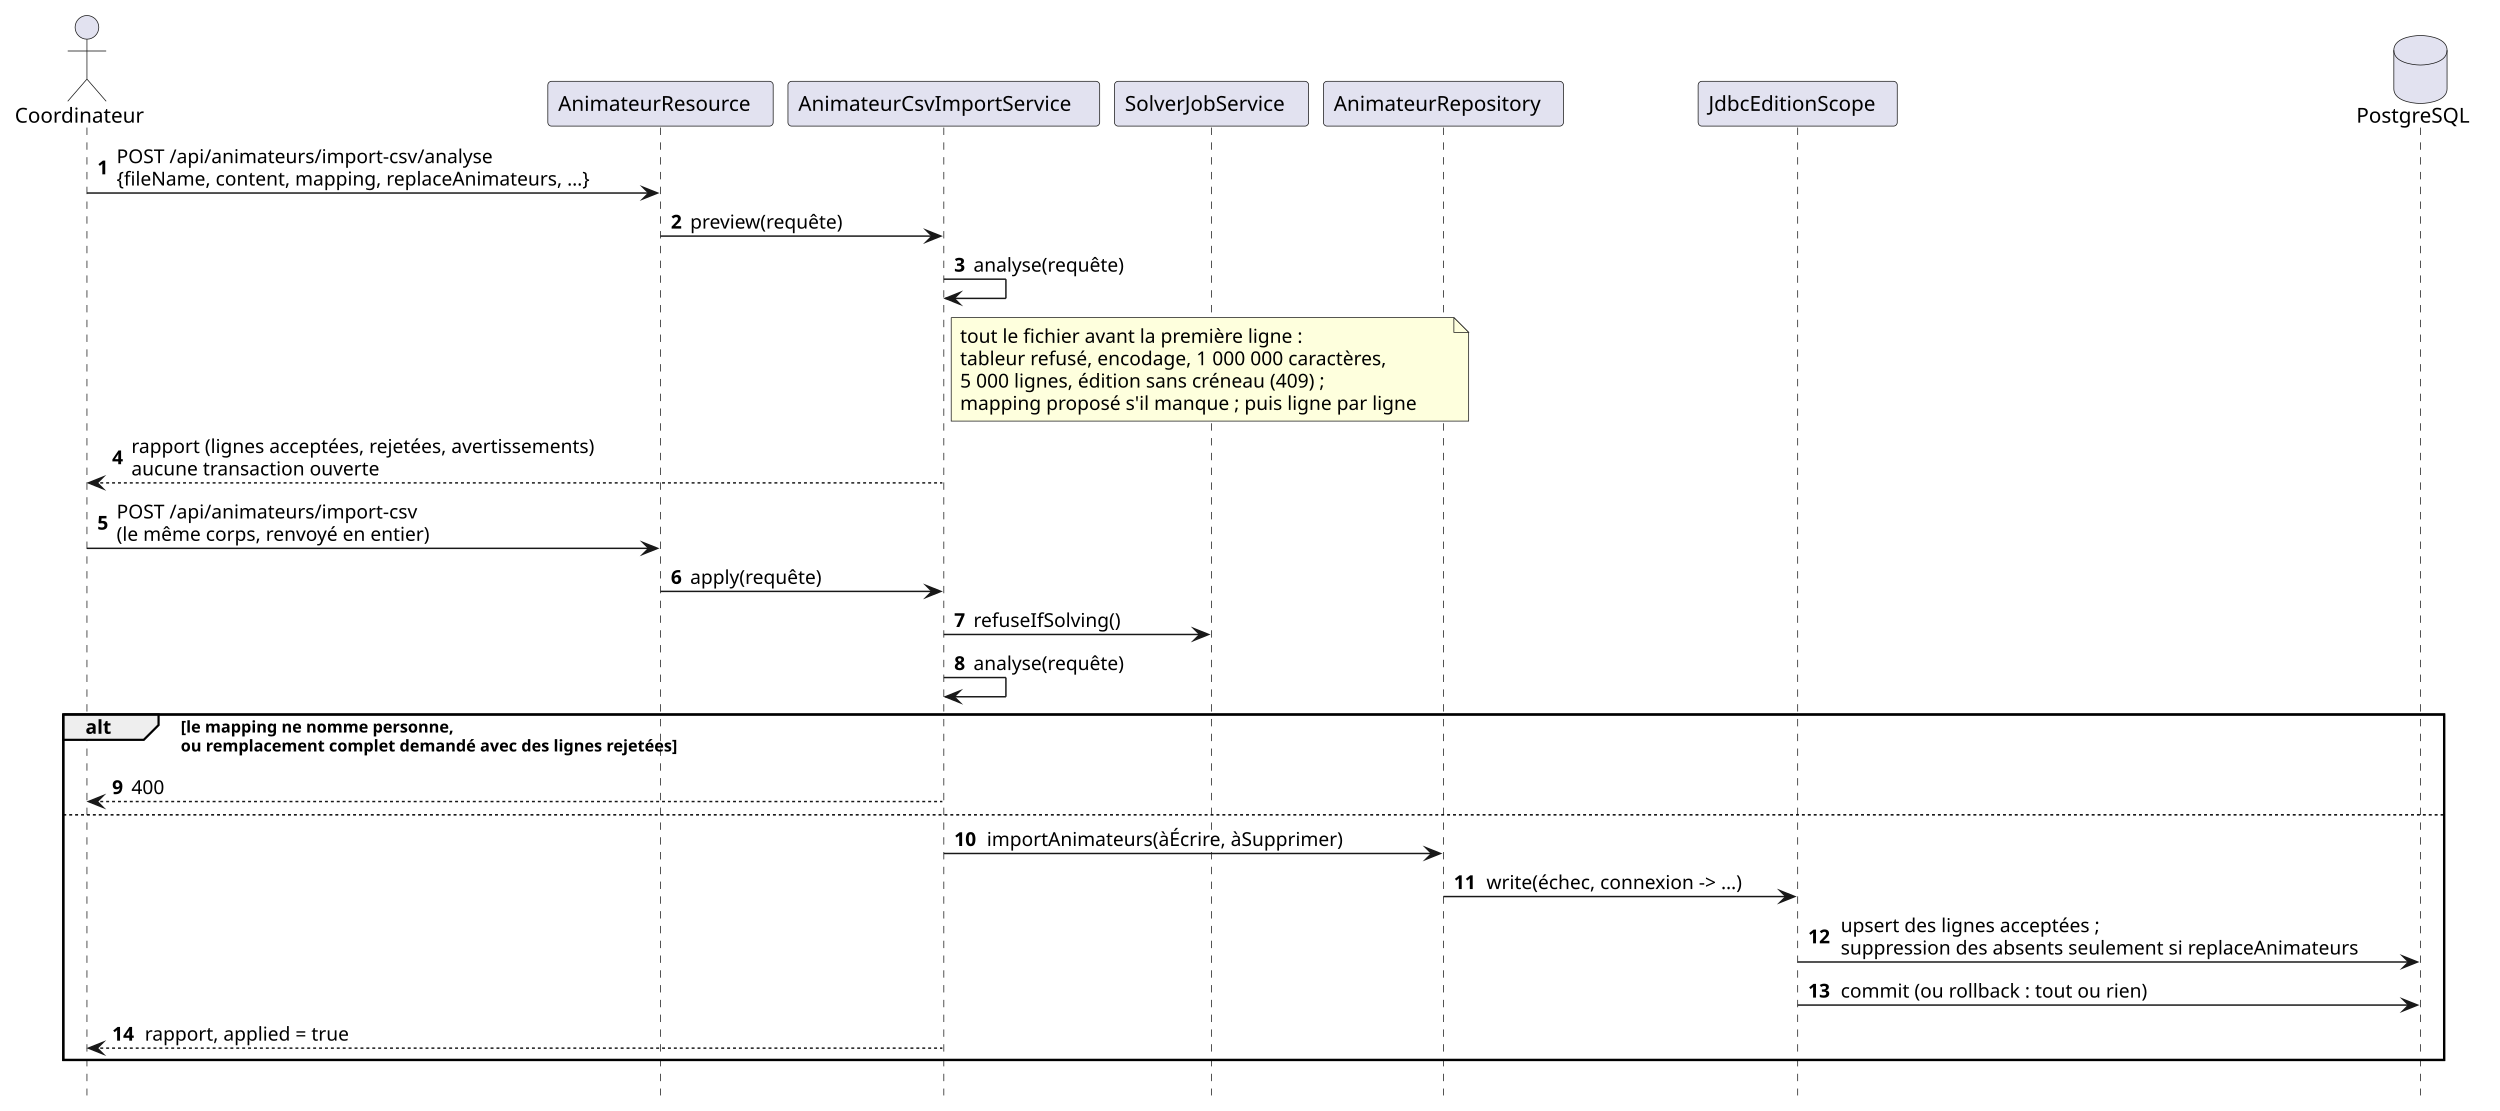
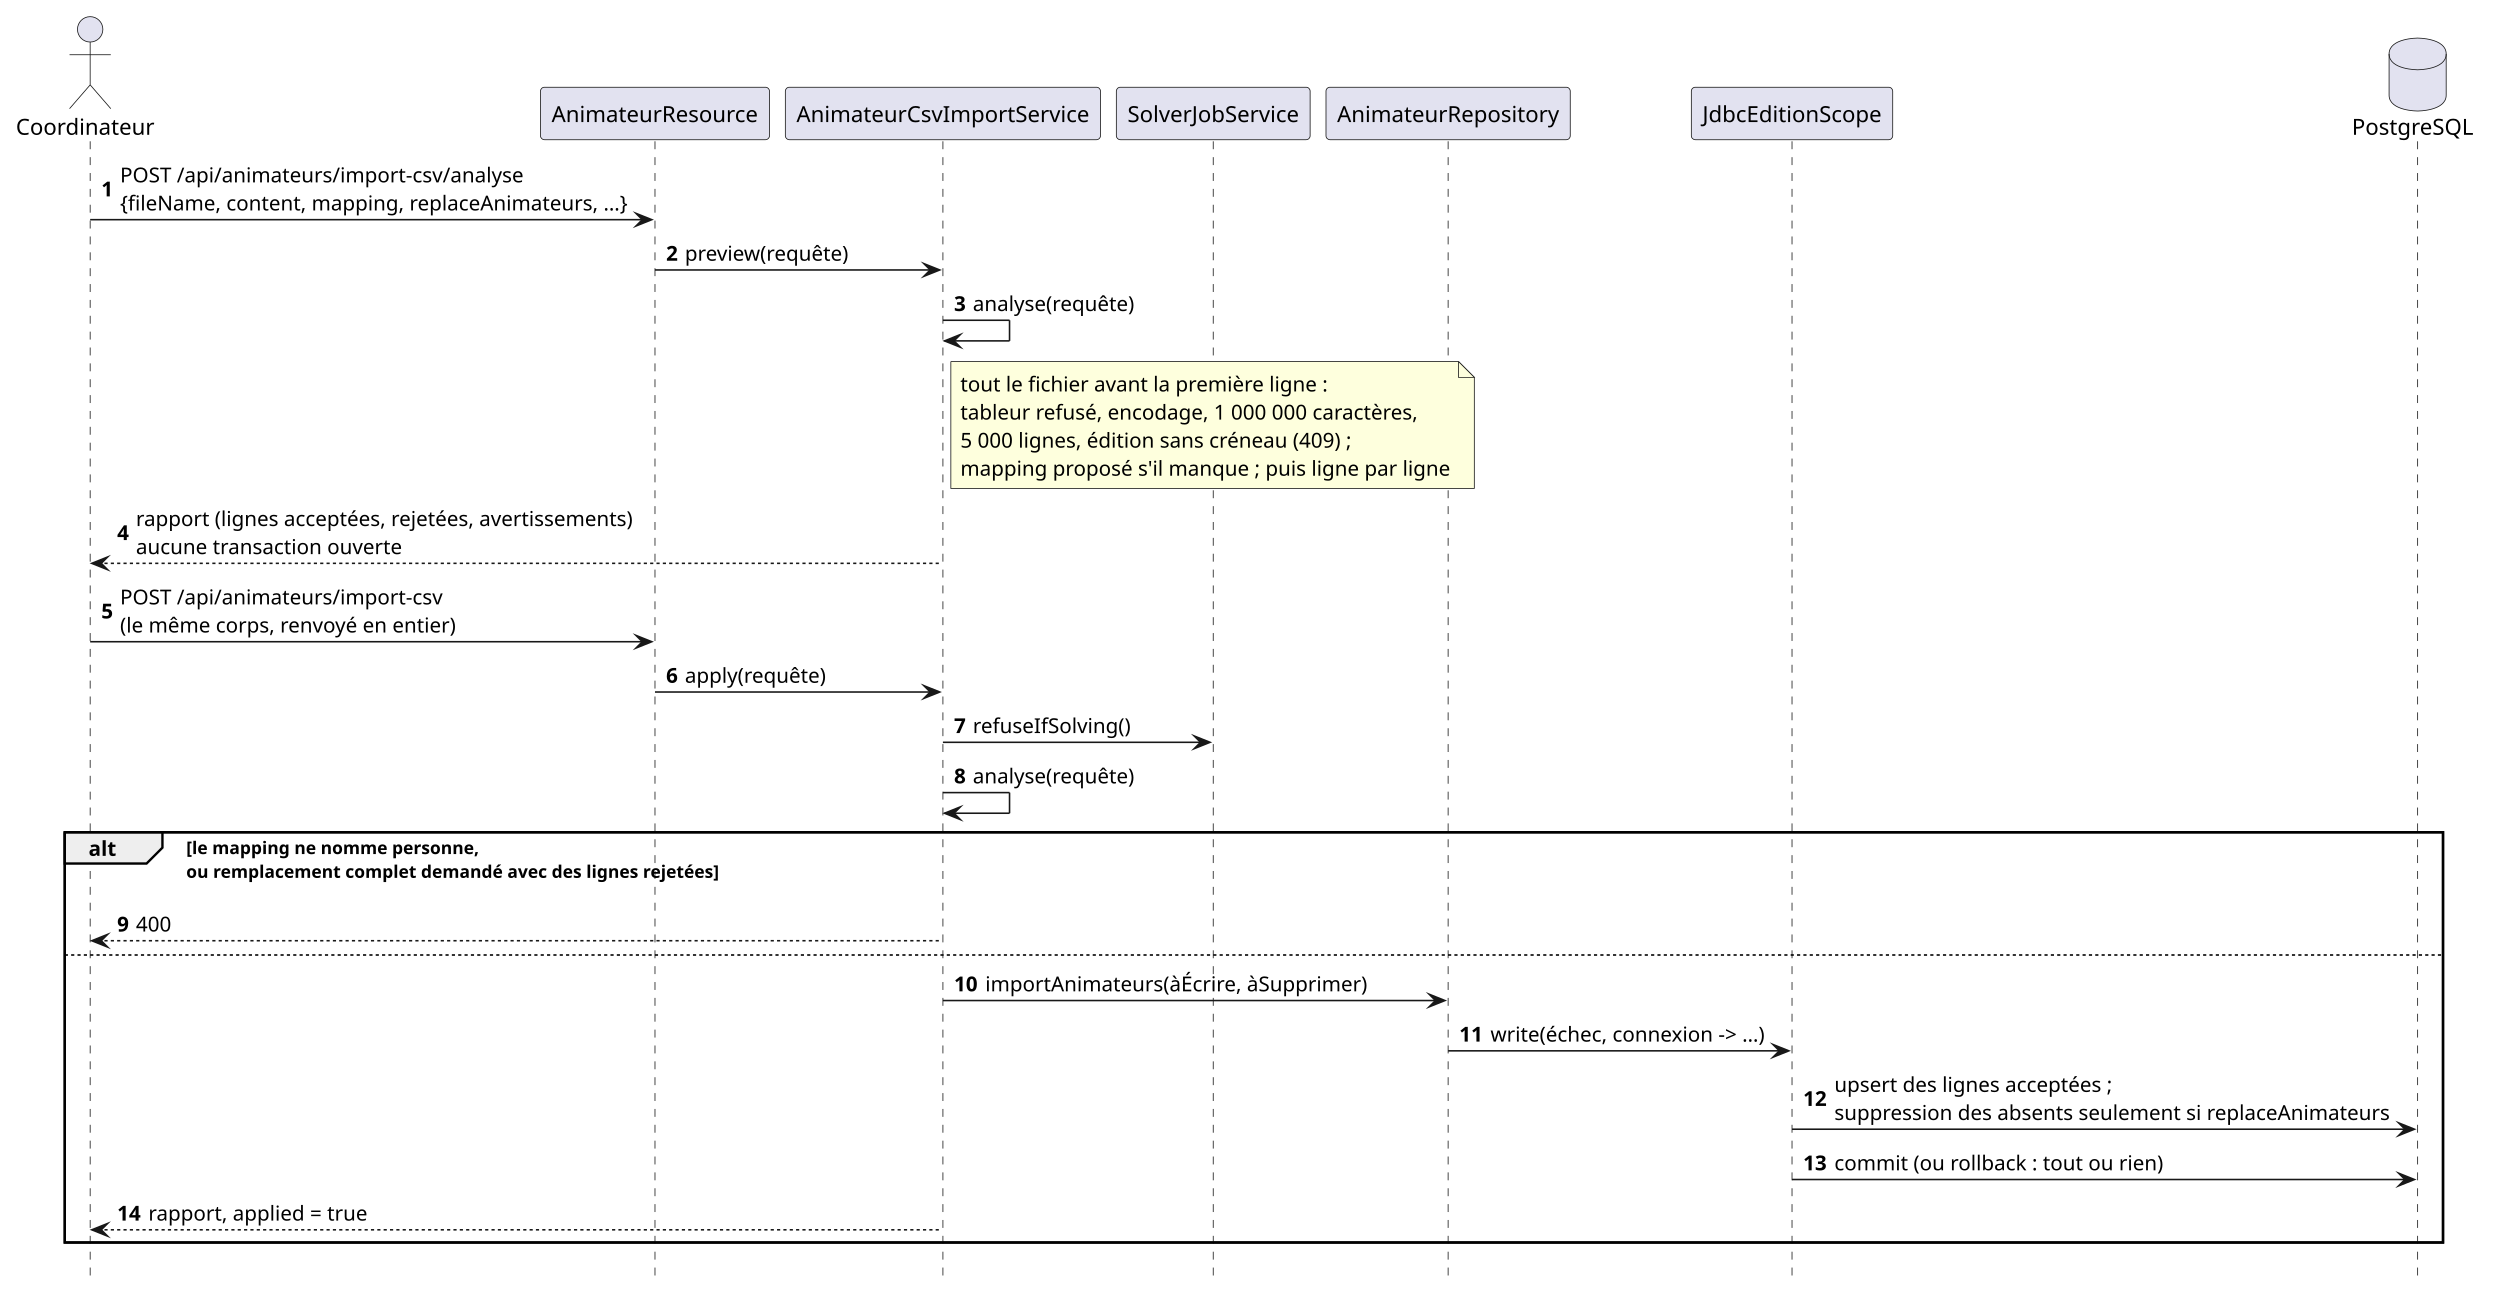
- <svg xmlns="http://www.w3.org/2000/svg" version="1.1" data-diagram-type="SEQUENCE" style="width:1691px;height:751px;background:#FFFFFF;" width="1691px" height="751px" viewBox="0 0 1691 751" zoomAndPan="magnify" preserveAspectRatio="none" contentStyleType="text/css">
+ <svg xmlns="http://www.w3.org/2000/svg" version="1.1" data-diagram-type="SEQUENCE" style="width:1576px;height:818px;background:#FFFFFF;" width="1576px" height="818px" viewBox="0 0 1576 818" zoomAndPan="magnify" preserveAspectRatio="none" contentStyleType="text/css">
  <defs />
  <g font-family="sans-serif" lengthAdjust="spacing">
-     <rect x="42.811" y="483.289" width="1610.378" height="233.672" fill="none" style="stroke:#000;stroke-width:1.5;" />
-     <g>
-       <rect x="55.311" y="86.297" width="8" height="654.664" fill="#000" fill-opacity="0" />
-       <line x1="58.811" y1="86.297" x2="58.811" y2="740.961" style="stroke:#181818;stroke-width:0.5;stroke-dasharray:5,5;" />
+     <rect x="40.841" y="524.658" width="1499.236" height="258.612" fill="none" style="stroke:#000;stroke-width:1.5;" />
+     <g class="participant-lifeline" data-qualified-name="admin" data-entity-uid="part1" id="part1-lifeline" data-source-line="10">
+       <g>
+         <rect x="53.341" y="89.068" width="8" height="718.202" fill="#000" fill-opacity="0" />
+         <line x1="56.841" y1="89.068" x2="56.841" y2="807.27" style="stroke:#181818;stroke-width:0.5;stroke-dasharray:5,5;" />
+       </g>
    </g>
-     <g>
-       <rect x="443.261" y="86.297" width="8" height="654.664" fill="#000" fill-opacity="0" />
-       <line x1="446.761" y1="86.297" x2="446.761" y2="740.961" style="stroke:#181818;stroke-width:0.5;stroke-dasharray:5,5;" />
+     <g class="participant-lifeline" data-qualified-name="resource" data-entity-uid="part2" id="part2-lifeline" data-source-line="11">
+       <g>
+         <rect x="409.399" y="89.068" width="8" height="718.202" fill="#000" fill-opacity="0" />
+         <line x1="412.899" y1="89.068" x2="412.899" y2="807.27" style="stroke:#181818;stroke-width:0.5;stroke-dasharray:5,5;" />
+       </g>
    </g>
-     <g>
-       <rect x="634.899" y="86.297" width="8" height="654.664" fill="#000" fill-opacity="0" />
-       <line x1="638.399" y1="86.297" x2="638.399" y2="740.961" style="stroke:#181818;stroke-width:0.5;stroke-dasharray:5,5;" />
+     <g class="participant-lifeline" data-qualified-name="import" data-entity-uid="part3" id="part3-lifeline" data-source-line="12">
+       <g>
+         <rect x="590.913" y="89.068" width="8" height="718.202" fill="#000" fill-opacity="0" />
+         <line x1="594.413" y1="89.068" x2="594.413" y2="807.27" style="stroke:#181818;stroke-width:0.5;stroke-dasharray:5,5;" />
+       </g>
    </g>
-     <g>
-       <rect x="815.982" y="86.297" width="8" height="654.664" fill="#000" fill-opacity="0" />
-       <line x1="819.482" y1="86.297" x2="819.482" y2="740.961" style="stroke:#181818;stroke-width:0.5;stroke-dasharray:5,5;" />
+     <g class="participant-lifeline" data-qualified-name="jobs" data-entity-uid="part4" id="part4-lifeline" data-source-line="13">
+       <g>
+         <rect x="761.324" y="89.068" width="8" height="718.202" fill="#000" fill-opacity="0" />
+         <line x1="764.824" y1="89.068" x2="764.824" y2="807.27" style="stroke:#181818;stroke-width:0.5;stroke-dasharray:5,5;" />
+       </g>
    </g>
-     <g>
-       <rect x="972.821" y="86.297" width="8" height="654.664" fill="#000" fill-opacity="0" />
-       <line x1="976.321" y1="86.297" x2="976.321" y2="740.961" style="stroke:#181818;stroke-width:0.5;stroke-dasharray:5,5;" />
+     <g class="participant-lifeline" data-qualified-name="depot" data-entity-uid="part5" id="part5-lifeline" data-source-line="14">
+       <g>
+         <rect x="909.399" y="89.068" width="8" height="718.202" fill="#000" fill-opacity="0" />
+         <line x1="912.899" y1="89.068" x2="912.899" y2="807.27" style="stroke:#181818;stroke-width:0.5;stroke-dasharray:5,5;" />
+       </g>
    </g>
-     <g>
-       <rect x="1212.458" y="86.297" width="8" height="654.664" fill="#000" fill-opacity="0" />
-       <line x1="1215.958" y1="86.297" x2="1215.958" y2="740.961" style="stroke:#181818;stroke-width:0.5;stroke-dasharray:5,5;" />
+     <g class="participant-lifeline" data-qualified-name="scope" data-entity-uid="part6" id="part6-lifeline" data-source-line="15">
+       <g>
+         <rect x="1126.191" y="89.068" width="8" height="718.202" fill="#000" fill-opacity="0" />
+         <line x1="1129.691" y1="89.068" x2="1129.691" y2="807.27" style="stroke:#181818;stroke-width:0.5;stroke-dasharray:5,5;" />
+       </g>
    </g>
-     <g>
-       <rect x="1633.689" y="86.297" width="8" height="654.664" fill="#000" fill-opacity="0" />
-       <line x1="1637.189" y1="86.297" x2="1637.189" y2="740.961" style="stroke:#181818;stroke-width:0.5;stroke-dasharray:5,5;" />
+     <g class="participant-lifeline" data-qualified-name="db" data-entity-uid="part7" id="part7-lifeline" data-source-line="16">
+       <g>
+         <rect x="1520.577" y="89.068" width="8" height="718.202" fill="#000" fill-opacity="0" />
+         <line x1="1524.077" y1="89.068" x2="1524.077" y2="807.27" style="stroke:#181818;stroke-width:0.5;stroke-dasharray:5,5;" />
+       </g>
    </g>
-     <text x="10" y="82.995" fill="#000" font-size="14" textLength="91.622">Coordinateur</text>
-     <ellipse cx="58.811" cy="18.5" rx="8" ry="8" fill="#E2E2F0" style="stroke:#181818;stroke-width:0.5;" />
-     <path d="M58.811,26.5 L58.811,53.5 M45.811,34.5 L71.811,34.5 M58.811,53.5 L45.811,68.5 M58.811,53.5 L71.811,68.5" style="stroke:#181818;stroke-width:0.5;" fill="none" />
-     <rect x="370.547" y="55" width="152.428" height="30.297" fill="#E2E2F0" style="stroke:#181818;stroke-width:0.5;" rx="2.5" ry="2.5" />
-     <text x="377.547" y="74.995" fill="#000" font-size="14" textLength="138.428">AnimateurResource</text>
-     <rect x="532.975" y="55" width="210.848" height="30.297" fill="#E2E2F0" style="stroke:#181818;stroke-width:0.5;" rx="2.5" ry="2.5" />
-     <text x="539.975" y="74.995" fill="#000" font-size="14" textLength="196.848">AnimateurCsvImportService</text>
-     <rect x="753.823" y="55" width="131.318" height="30.297" fill="#E2E2F0" style="stroke:#181818;stroke-width:0.5;" rx="2.5" ry="2.5" />
-     <text x="760.823" y="74.995" fill="#000" font-size="14" textLength="117.318">SolverJobService</text>
-     <rect x="895.141" y="55" width="162.36" height="30.297" fill="#E2E2F0" style="stroke:#181818;stroke-width:0.5;" rx="2.5" ry="2.5" />
-     <text x="902.141" y="74.995" fill="#000" font-size="14" textLength="148.36">AnimateurRepository</text>
-     <rect x="1148.614" y="55" width="134.688" height="30.297" fill="#E2E2F0" style="stroke:#181818;stroke-width:0.5;" rx="2.5" ry="2.5" />
-     <text x="1155.614" y="74.995" fill="#000" font-size="14" textLength="120.688">JdbcEditionScope</text>
-     <text x="1593.813" y="82.995" fill="#000" font-size="14" textLength="80.753">PostgreSQL</text>
-     <path d="M1619.189,34 C1619.189,24 1637.189,24 1637.189,24 C1637.189,24 1655.189,24 1655.189,34 L1655.189,60 C1655.189,70 1637.189,70 1637.189,70 C1637.189,70 1619.189,70 1619.189,60 L1619.189,34" style="stroke:#181818;stroke-width:0.5;" fill="#E2E2F0" />
-     <path d="M1619.189,34 C1619.189,44 1637.189,44 1637.189,44 C1637.189,44 1655.189,44 1655.189,34" style="stroke:#181818;stroke-width:0.5;" fill="none" />
-     <polygon points="434.761,126.563,444.761,130.563,434.761,134.563,438.761,130.563" fill="#181818" style="stroke:#181818;stroke-width:1;stroke-linejoin:miter;stroke-miterlimit:10;" />
-     <line x1="58.811" y1="130.563" x2="440.761" y2="130.563" style="stroke:#181818;stroke-width:1;" />
-     <text x="65.811" y="117.93" fill="#000" font-size="13" font-weight="700">1</text>
-     <text x="78.856" y="110.364" fill="#000" font-size="13" textLength="269.122">POST /api/animateurs/import-csv/analyse</text>
-     <text x="78.856" y="125.497" fill="#000" font-size="13" textLength="350.905">{fileName, content, mapping, replaceAnimateurs, …}</text>
-     <polygon points="626.399,155.695,636.399,159.695,626.399,163.695,630.399,159.695" fill="#181818" style="stroke:#181818;stroke-width:1;stroke-linejoin:miter;stroke-miterlimit:10;" />
-     <line x1="446.761" y1="159.695" x2="632.399" y2="159.695" style="stroke:#181818;stroke-width:1;" />
-     <text x="453.761" y="154.629" fill="#000" font-size="13" font-weight="700">2</text>
-     <text x="466.807" y="154.629" fill="#000" font-size="13" textLength="112.601">preview(requête)</text>
-     <line x1="638.399" y1="188.828" x2="680.399" y2="188.828" style="stroke:#181818;stroke-width:1;" />
-     <line x1="680.399" y1="188.828" x2="680.399" y2="201.828" style="stroke:#181818;stroke-width:1;" />
-     <line x1="639.399" y1="201.828" x2="680.399" y2="201.828" style="stroke:#181818;stroke-width:1;" />
-     <polygon points="649.399,197.828,639.399,201.828,649.399,205.828,645.399,201.828" fill="#181818" style="stroke:#181818;stroke-width:1;stroke-linejoin:miter;stroke-miterlimit:10;" />
-     <text x="645.399" y="183.762" fill="#000" font-size="13" font-weight="700">3</text>
-     <text x="658.444" y="183.762" fill="#000" font-size="13" textLength="111.319">analyse(requête)</text>
-     <path d="M643.399,214.828 L643.399,284.828 L993.399,284.828 L993.399,224.828 L983.399,214.828 L643.399,214.828" style="stroke:#181818;stroke-width:0.5;" fill="#FEFFDD" />
-     <path d="M983.399,214.828 L983.399,224.828 L993.399,224.828 L983.399,214.828" style="stroke:#181818;stroke-width:0.5;" fill="#FEFFDD" />
-     <text x="649.399" y="231.895" fill="#000" font-size="13" textLength="251.297">tout le fichier avant la première ligne :</text>
-     <text x="649.399" y="247.028" fill="#000" font-size="13" textLength="315.117">tableur refusé, encodage, 1 000 000 caractères,</text>
-     <text x="649.399" y="262.161" fill="#000" font-size="13" textLength="271.413">5 000 lignes, édition sans créneau (409) ;</text>
-     <text x="649.399" y="277.293" fill="#000" font-size="13" textLength="329.996">mapping proposé s'il manque ; puis ligne par ligne</text>
-     <polygon points="69.811,322.625,59.811,326.625,69.811,330.625,65.811,326.625" fill="#181818" style="stroke:#181818;stroke-width:1;stroke-linejoin:miter;stroke-miterlimit:10;" />
-     <line x1="63.811" y1="326.625" x2="637.399" y2="326.625" style="stroke:#181818;stroke-width:1;stroke-dasharray:2,2;" />
-     <text x="75.811" y="313.993" fill="#000" font-size="13" font-weight="700">4</text>
-     <text x="88.856" y="306.426" fill="#000" font-size="13" textLength="340.856">rapport (lignes acceptées, rejetées, avertissements)</text>
-     <text x="88.856" y="321.559" fill="#000" font-size="13" textLength="179.854">aucune transaction ouverte</text>
-     <polygon points="434.761,366.891,444.761,370.891,434.761,374.891,438.761,370.891" fill="#181818" style="stroke:#181818;stroke-width:1;stroke-linejoin:miter;stroke-miterlimit:10;" />
-     <line x1="58.811" y1="370.891" x2="440.761" y2="370.891" style="stroke:#181818;stroke-width:1;" />
-     <text x="65.811" y="358.258" fill="#000" font-size="13" font-weight="700">5</text>
-     <text x="78.856" y="350.692" fill="#000" font-size="13" textLength="214.494">POST /api/animateurs/import-csv</text>
-     <text x="78.856" y="365.825" fill="#000" font-size="13" textLength="230.788">(le même corps, renvoyé en entier)</text>
-     <polygon points="626.399,396.023,636.399,400.023,626.399,404.023,630.399,400.023" fill="#181818" style="stroke:#181818;stroke-width:1;stroke-linejoin:miter;stroke-miterlimit:10;" />
-     <line x1="446.761" y1="400.023" x2="632.399" y2="400.023" style="stroke:#181818;stroke-width:1;" />
-     <text x="453.761" y="394.958" fill="#000" font-size="13" font-weight="700">6</text>
-     <text x="466.807" y="394.958" fill="#000" font-size="13" textLength="96.846">apply(requête)</text>
-     <polygon points="807.482,425.156,817.482,429.156,807.482,433.156,811.482,429.156" fill="#181818" style="stroke:#181818;stroke-width:1;stroke-linejoin:miter;stroke-miterlimit:10;" />
-     <line x1="638.399" y1="429.156" x2="813.482" y2="429.156" style="stroke:#181818;stroke-width:1;" />
-     <text x="645.399" y="424.09" fill="#000" font-size="13" font-weight="700">7</text>
-     <text x="658.444" y="424.09" fill="#000" font-size="13" textLength="107.098">refuseIfSolving()</text>
-     <line x1="638.399" y1="458.289" x2="680.399" y2="458.289" style="stroke:#181818;stroke-width:1;" />
-     <line x1="680.399" y1="458.289" x2="680.399" y2="471.289" style="stroke:#181818;stroke-width:1;" />
-     <line x1="639.399" y1="471.289" x2="680.399" y2="471.289" style="stroke:#181818;stroke-width:1;" />
-     <polygon points="649.399,467.289,639.399,471.289,649.399,475.289,645.399,471.289" fill="#181818" style="stroke:#181818;stroke-width:1;stroke-linejoin:miter;stroke-miterlimit:10;" />
-     <text x="645.399" y="453.223" fill="#000" font-size="13" font-weight="700">8</text>
-     <text x="658.444" y="453.223" fill="#000" font-size="13" textLength="111.319">analyse(requête)</text>
-     <path d="M42.811,483.289 L107.254,483.289 L107.254,490.422 L97.254,500.422 L42.811,500.422 L42.811,483.289" style="stroke:#000;stroke-width:1.5;" fill="#EEE" />
-     <rect x="42.811" y="483.289" width="1610.378" height="233.672" fill="none" style="stroke:#000;stroke-width:1.5;" />
-     <text x="57.811" y="496.356" fill="#000" font-size="13" textLength="19.443" font-weight="700">alt</text>
-     <text x="122.254" y="495.5" fill="#000" font-size="11" textLength="208.914" font-weight="700">[le mapping ne nomme personne,</text>
-     <text x="122.254" y="508.304" fill="#000" font-size="11" textLength="382.47" font-weight="700">ou remplacement complet demandé avec des lignes rejetées]</text>
-     <polygon points="69.811,538.164,59.811,542.164,69.811,546.164,65.811,542.164" fill="#181818" style="stroke:#181818;stroke-width:1;stroke-linejoin:miter;stroke-miterlimit:10;" />
-     <line x1="63.811" y1="542.164" x2="637.399" y2="542.164" style="stroke:#181818;stroke-width:1;stroke-dasharray:2,2;" />
-     <text x="75.811" y="537.098" fill="#000" font-size="13" font-weight="700">9</text>
-     <text x="88.856" y="537.098" fill="#000" font-size="13" textLength="24.813">400</text>
-     <line x1="42.811" y1="551.164" x2="1653.189" y2="551.164" style="stroke:#000;stroke-width:1;stroke-dasharray:2,2;" />
-     <polygon points="964.321,573.297,974.321,577.297,964.321,581.297,968.321,577.297" fill="#181818" style="stroke:#181818;stroke-width:1;stroke-linejoin:miter;stroke-miterlimit:10;" />
-     <line x1="638.399" y1="577.297" x2="970.321" y2="577.297" style="stroke:#181818;stroke-width:1;" />
-     <text x="645.399" y="572.231" fill="#000" font-size="13" textLength="18.091" font-weight="700">10</text>
-     <text x="667.49" y="572.231" fill="#000" font-size="13" textLength="257.708">importAnimateurs(àÉcrire, àSupprimer)</text>
-     <polygon points="1203.958,602.43,1213.958,606.43,1203.958,610.43,1207.958,606.43" fill="#181818" style="stroke:#181818;stroke-width:1;stroke-linejoin:miter;stroke-miterlimit:10;" />
-     <line x1="976.321" y1="606.43" x2="1209.958" y2="606.43" style="stroke:#181818;stroke-width:1;" />
-     <text x="983.321" y="601.364" fill="#000" font-size="13" textLength="18.091" font-weight="700">11</text>
-     <text x="1005.412" y="601.364" fill="#000" font-size="13" textLength="193.546">write(échec, connexion -&gt; …)</text>
-     <polygon points="1625.189,646.695,1635.189,650.695,1625.189,654.695,1629.189,650.695" fill="#181818" style="stroke:#181818;stroke-width:1;stroke-linejoin:miter;stroke-miterlimit:10;" />
-     <line x1="1215.958" y1="650.695" x2="1631.189" y2="650.695" style="stroke:#181818;stroke-width:1;" />
-     <text x="1222.958" y="638.063" fill="#000" font-size="13" textLength="18.091" font-weight="700">12</text>
-     <text x="1245.049" y="630.497" fill="#000" font-size="13" textLength="190.5">upsert des lignes acceptées ;</text>
-     <text x="1245.049" y="645.629" fill="#000" font-size="13" textLength="375.14">suppression des absents seulement si replaceAnimateurs</text>
-     <polygon points="1625.189,675.828,1635.189,679.828,1625.189,683.828,1629.189,679.828" fill="#181818" style="stroke:#181818;stroke-width:1;stroke-linejoin:miter;stroke-miterlimit:10;" />
-     <line x1="1215.958" y1="679.828" x2="1631.189" y2="679.828" style="stroke:#181818;stroke-width:1;" />
-     <text x="1222.958" y="674.762" fill="#000" font-size="13" textLength="18.091" font-weight="700">13</text>
-     <text x="1245.049" y="674.762" fill="#000" font-size="13" textLength="223.837">commit (ou rollback : tout ou rien)</text>
-     <polygon points="69.811,704.961,59.811,708.961,69.811,712.961,65.811,708.961" fill="#181818" style="stroke:#181818;stroke-width:1;stroke-linejoin:miter;stroke-miterlimit:10;" />
-     <line x1="63.811" y1="708.961" x2="637.399" y2="708.961" style="stroke:#181818;stroke-width:1;stroke-dasharray:2,2;" />
-     <text x="75.811" y="703.895" fill="#000" font-size="13" textLength="18.091" font-weight="700">14</text>
-     <text x="97.902" y="703.895" fill="#000" font-size="13" textLength="150.255">rapport, applied = true</text>
+     <g class="participant participant-head" data-qualified-name="admin" data-entity-uid="part1" id="part1-head" data-source-line="10">
+       <text x="10" y="84.966" fill="#000" font-size="14" textLength="87.682">Coordinateur</text>
+       <ellipse cx="56.841" cy="18.5" rx="8" ry="8" fill="#E2E2F0" style="stroke:#181818;stroke-width:0.5;" />
+       <path d="M56.841,26.5 L56.841,53.5 M43.841,34.5 L69.841,34.5 M56.841,53.5 L43.841,68.5 M56.841,53.5 L69.841,68.5" style="stroke:#181818;stroke-width:0.5;" fill="none" />
+     </g>
+     <g class="participant participant-head" data-qualified-name="resource" data-entity-uid="part2" id="part2-head" data-source-line="11">
+       <rect x="340.716" y="55" width="144.367" height="33.068" fill="#E2E2F0" style="stroke:#181818;stroke-width:0.5;" rx="2.5" ry="2.5" />
+       <text x="347.716" y="76.966" fill="#000" font-size="14" textLength="130.367">AnimateurResource</text>
+     </g>
+     <g class="participant participant-head" data-qualified-name="import" data-entity-uid="part3" id="part3-head" data-source-line="12">
+       <rect x="495.083" y="55" width="198.659" height="33.068" fill="#E2E2F0" style="stroke:#181818;stroke-width:0.5;" rx="2.5" ry="2.5" />
+       <text x="502.083" y="76.966" fill="#000" font-size="14" textLength="184.659">AnimateurCsvImportService</text>
+     </g>
+     <g class="participant participant-head" data-qualified-name="jobs" data-entity-uid="part4" id="part4-head" data-source-line="13">
+       <rect x="703.742" y="55" width="122.164" height="33.068" fill="#E2E2F0" style="stroke:#181818;stroke-width:0.5;" rx="2.5" ry="2.5" />
+       <text x="710.742" y="76.966" fill="#000" font-size="14" textLength="108.164">SolverJobService</text>
+     </g>
+     <g class="participant participant-head" data-qualified-name="depot" data-entity-uid="part5" id="part5-head" data-source-line="14">
+       <rect x="835.906" y="55" width="153.985" height="33.068" fill="#E2E2F0" style="stroke:#181818;stroke-width:0.5;" rx="2.5" ry="2.5" />
+       <text x="842.906" y="76.966" fill="#000" font-size="14" textLength="139.985">AnimateurRepository</text>
+     </g>
+     <g class="participant participant-head" data-qualified-name="scope" data-entity-uid="part6" id="part6-head" data-source-line="15">
+       <rect x="1066.223" y="55" width="126.938" height="33.068" fill="#E2E2F0" style="stroke:#181818;stroke-width:0.5;" rx="2.5" ry="2.5" />
+       <text x="1073.223" y="76.966" fill="#000" font-size="14" textLength="112.938">JdbcEditionScope</text>
+     </g>
+     <g class="participant participant-head" data-qualified-name="db" data-entity-uid="part7" id="part7-head" data-source-line="16">
+       <text x="1482.605" y="84.966" fill="#000" font-size="14" textLength="76.944">PostgreSQL</text>
+       <path d="M1506.077,34 C1506.077,24 1524.077,24 1524.077,24 C1524.077,24 1542.077,24 1542.077,34 L1542.077,60 C1542.077,70 1524.077,70 1524.077,70 C1524.077,70 1506.077,70 1506.077,60 L1506.077,34" style="stroke:#181818;stroke-width:0.5;" fill="#E2E2F0" />
+       <path d="M1506.077,34 C1506.077,44 1524.077,44 1524.077,44 C1524.077,44 1542.077,44 1542.077,34" style="stroke:#181818;stroke-width:0.5;" fill="none" />
+     </g>
+     <g class="message" data-entity-1="part1" data-entity-2="part2" id="msg1" data-source-line="18">
+       <polygon points="400.899,134.48,410.899,138.48,400.899,142.48,404.899,138.48" fill="#181818" style="stroke:#181818;stroke-width:1;stroke-linejoin:miter;stroke-miterlimit:10;" />
+       <line x1="56.841" y1="138.48" x2="406.899" y2="138.48" style="stroke:#181818;stroke-width:1;" />
+       <text x="63.841" y="123.818" fill="#000" font-size="13" font-weight="700">1</text>
+       <text x="75.683" y="114.965" fill="#000" font-size="13" textLength="254.384">POST /api/animateurs/import-csv/analyse</text>
+       <text x="75.683" y="132.671" fill="#000" font-size="13" textLength="320.216">{fileName, content, mapping, replaceAnimateurs, …}</text>
+     </g>
+     <g class="message" data-entity-1="part2" data-entity-2="part3" id="msg2" data-source-line="19">
+       <polygon points="582.413,166.186,592.413,170.186,582.413,174.186,586.413,170.186" fill="#181818" style="stroke:#181818;stroke-width:1;stroke-linejoin:miter;stroke-miterlimit:10;" />
+       <line x1="412.899" y1="170.186" x2="588.413" y2="170.186" style="stroke:#181818;stroke-width:1;" />
+       <text x="419.899" y="164.377" fill="#000" font-size="13" font-weight="700">2</text>
+       <text x="431.742" y="164.377" fill="#000" font-size="13" textLength="104.091">preview(requête)</text>
+     </g>
+     <g class="message" data-entity-1="part3" data-entity-2="part3" id="msg3" data-source-line="20">
+       <line x1="594.413" y1="201.892" x2="636.413" y2="201.892" style="stroke:#181818;stroke-width:1;" />
+       <line x1="636.413" y1="201.892" x2="636.413" y2="214.892" style="stroke:#181818;stroke-width:1;" />
+       <line x1="595.413" y1="214.892" x2="636.413" y2="214.892" style="stroke:#181818;stroke-width:1;" />
+       <polygon points="605.413,210.892,595.413,214.892,605.413,218.892,601.413,214.892" fill="#181818" style="stroke:#181818;stroke-width:1;stroke-linejoin:miter;stroke-miterlimit:10;" />
+       <text x="601.413" y="196.083" fill="#000" font-size="13" font-weight="700">3</text>
+       <text x="613.255" y="196.083" fill="#000" font-size="13" textLength="102.05">analyse(requête)</text>
+     </g>
+     <path d="M599.413,227.892 L599.413,307.892 L929.413,307.892 L929.413,237.892 L919.413,227.892 L599.413,227.892" style="stroke:#181818;stroke-width:0.5;" fill="#FEFFDD" />
+     <path d="M919.413,227.892 L919.413,237.892 L929.413,237.892 L919.413,227.892" style="stroke:#181818;stroke-width:0.5;" fill="#FEFFDD" />
+     <text x="605.413" y="246.789" fill="#000" font-size="13" textLength="232.141">tout le fichier avant la première ligne :</text>
+     <text x="605.413" y="264.495" fill="#000" font-size="13" textLength="289.094">tableur refusé, encodage, 1 000 000 caractères,</text>
+     <text x="605.413" y="282.201" fill="#000" font-size="13" textLength="246.818">5 000 lignes, édition sans créneau (409) ;</text>
+     <text x="605.413" y="299.907" fill="#000" font-size="13" textLength="309.101">mapping proposé s'il manque ; puis ligne par ligne</text>
+     <g class="message" data-entity-1="part3" data-entity-2="part1" id="msg4" data-source-line="27">
+       <polygon points="67.841,351.128,57.841,355.128,67.841,359.128,63.841,355.128" fill="#181818" style="stroke:#181818;stroke-width:1;stroke-linejoin:miter;stroke-miterlimit:10;" />
+       <line x1="61.841" y1="355.128" x2="593.413" y2="355.128" style="stroke:#181818;stroke-width:1;stroke-dasharray:2,2;" />
+       <text x="73.841" y="340.466" fill="#000" font-size="13" font-weight="700">4</text>
+       <text x="85.683" y="331.613" fill="#000" font-size="13" textLength="313.69">rapport (lignes acceptées, rejetées, avertissements)</text>
+       <text x="85.683" y="349.319" fill="#000" font-size="13" textLength="168.051">aucune transaction ouverte</text>
+     </g>
+     <g class="message" data-entity-1="part1" data-entity-2="part2" id="msg5" data-source-line="29">
+       <polygon points="400.899,400.54,410.899,404.54,400.899,408.54,404.899,404.54" fill="#181818" style="stroke:#181818;stroke-width:1;stroke-linejoin:miter;stroke-miterlimit:10;" />
+       <line x1="56.841" y1="404.54" x2="406.899" y2="404.54" style="stroke:#181818;stroke-width:1;" />
+       <text x="63.841" y="389.878" fill="#000" font-size="13" font-weight="700">5</text>
+       <text x="75.683" y="381.025" fill="#000" font-size="13" textLength="203.385">POST /api/animateurs/import-csv</text>
+       <text x="75.683" y="398.731" fill="#000" font-size="13" textLength="212.186">(le même corps, renvoyé en entier)</text>
+     </g>
+     <g class="message" data-entity-1="part2" data-entity-2="part3" id="msg6" data-source-line="30">
+       <polygon points="582.413,432.246,592.413,436.246,582.413,440.246,586.413,436.246" fill="#181818" style="stroke:#181818;stroke-width:1;stroke-linejoin:miter;stroke-miterlimit:10;" />
+       <line x1="412.899" y1="436.246" x2="588.413" y2="436.246" style="stroke:#181818;stroke-width:1;" />
+       <text x="419.899" y="430.437" fill="#000" font-size="13" font-weight="700">6</text>
+       <text x="431.742" y="430.437" fill="#000" font-size="13" textLength="89.154">apply(requête)</text>
+     </g>
+     <g class="message" data-entity-1="part3" data-entity-2="part4" id="msg7" data-source-line="31">
+       <polygon points="752.824,463.952,762.824,467.952,752.824,471.952,756.824,467.952" fill="#181818" style="stroke:#181818;stroke-width:1;stroke-linejoin:miter;stroke-miterlimit:10;" />
+       <line x1="594.413" y1="467.952" x2="758.824" y2="467.952" style="stroke:#181818;stroke-width:1;" />
+       <text x="601.413" y="462.143" fill="#000" font-size="13" font-weight="700">7</text>
+       <text x="613.255" y="462.143" fill="#000" font-size="13" textLength="99.788">refuseIfSolving()</text>
+     </g>
+     <g class="message" data-entity-1="part3" data-entity-2="part3" id="msg8" data-source-line="32">
+       <line x1="594.413" y1="499.658" x2="636.413" y2="499.658" style="stroke:#181818;stroke-width:1;" />
+       <line x1="636.413" y1="499.658" x2="636.413" y2="512.658" style="stroke:#181818;stroke-width:1;" />
+       <line x1="595.413" y1="512.658" x2="636.413" y2="512.658" style="stroke:#181818;stroke-width:1;" />
+       <polygon points="605.413,508.658,595.413,512.658,605.413,516.658,601.413,512.658" fill="#181818" style="stroke:#181818;stroke-width:1;stroke-linejoin:miter;stroke-miterlimit:10;" />
+       <text x="601.413" y="493.849" fill="#000" font-size="13" font-weight="700">8</text>
+       <text x="613.255" y="493.849" fill="#000" font-size="13" textLength="102.05">analyse(requête)</text>
+     </g>
+     <path d="M40.841,524.658 L102.4,524.658 L102.4,534.364 L92.4,544.364 L40.841,544.364 L40.841,524.658" style="stroke:#000;stroke-width:1.5;" fill="#EEE" />
+     <rect x="40.841" y="524.658" width="1499.236" height="258.612" fill="none" style="stroke:#000;stroke-width:1.5;" />
+     <text x="55.841" y="539.555" fill="#000" font-size="13" textLength="16.559" font-weight="700">alt</text>
+     <text x="117.4" y="538.417" fill="#000" font-size="11" textLength="184.837" font-weight="700">[le mapping ne nomme personne,</text>
+     <text x="117.4" y="553.399" fill="#000" font-size="11" textLength="334.645" font-weight="700">ou remplacement complet demandé avec des lignes rejetées]</text>
+     <g class="message" data-entity-1="part3" data-entity-2="part1" id="msg9" data-source-line="34">
+       <polygon points="67.841,589.034,57.841,593.034,67.841,597.034,63.841,593.034" fill="#181818" style="stroke:#181818;stroke-width:1;stroke-linejoin:miter;stroke-miterlimit:10;" />
+       <line x1="61.841" y1="593.034" x2="593.413" y2="593.034" style="stroke:#181818;stroke-width:1;stroke-dasharray:2,2;" />
+       <text x="73.841" y="587.225" fill="#000" font-size="13" font-weight="700">9</text>
+       <text x="85.683" y="587.225" fill="#000" font-size="13" textLength="22.308">400</text>
+     </g>
+     <line x1="40.841" y1="602.034" x2="1540.077" y2="602.034" style="stroke:#000;stroke-width:1;stroke-dasharray:2,2;" />
+     <g class="message" data-entity-1="part3" data-entity-2="part5" id="msg10" data-source-line="36">
+       <polygon points="900.899,626.74,910.899,630.74,900.899,634.74,904.899,630.74" fill="#181818" style="stroke:#181818;stroke-width:1;stroke-linejoin:miter;stroke-miterlimit:10;" />
+       <line x1="594.413" y1="630.74" x2="906.899" y2="630.74" style="stroke:#181818;stroke-width:1;" />
+       <text x="601.413" y="624.931" fill="#000" font-size="13" textLength="15.685" font-weight="700">10</text>
+       <text x="621.097" y="624.931" fill="#000" font-size="13" textLength="241.111">importAnimateurs(àÉcrire, àSupprimer)</text>
+     </g>
+     <g class="message" data-entity-1="part5" data-entity-2="part6" id="msg11" data-source-line="37">
+       <polygon points="1117.691,658.446,1127.691,662.446,1117.691,666.446,1121.691,662.446" fill="#181818" style="stroke:#181818;stroke-width:1;stroke-linejoin:miter;stroke-miterlimit:10;" />
+       <line x1="912.899" y1="662.446" x2="1123.691" y2="662.446" style="stroke:#181818;stroke-width:1;" />
+       <text x="919.899" y="656.637" fill="#000" font-size="13" textLength="15.685" font-weight="700">11</text>
+       <text x="939.583" y="656.637" fill="#000" font-size="13" textLength="173.108">write(échec, connexion -&gt; …)</text>
+     </g>
+     <g class="message" data-entity-1="part6" data-entity-2="part7" id="msg12" data-source-line="38">
+       <polygon points="1512.077,707.858,1522.077,711.858,1512.077,715.858,1516.077,711.858" fill="#181818" style="stroke:#181818;stroke-width:1;stroke-linejoin:miter;stroke-miterlimit:10;" />
+       <line x1="1129.691" y1="711.858" x2="1518.077" y2="711.858" style="stroke:#181818;stroke-width:1;" />
+       <text x="1136.691" y="697.196" fill="#000" font-size="13" textLength="15.685" font-weight="700">12</text>
+       <text x="1156.376" y="688.343" fill="#000" font-size="13" textLength="175.188">upsert des lignes acceptées ;</text>
+       <text x="1156.376" y="706.049" fill="#000" font-size="13" textLength="350.701">suppression des absents seulement si replaceAnimateurs</text>
+     </g>
+     <g class="message" data-entity-1="part6" data-entity-2="part7" id="msg13" data-source-line="39">
+       <polygon points="1512.077,739.564,1522.077,743.564,1512.077,747.564,1516.077,743.564" fill="#181818" style="stroke:#181818;stroke-width:1;stroke-linejoin:miter;stroke-miterlimit:10;" />
+       <line x1="1129.691" y1="743.564" x2="1518.077" y2="743.564" style="stroke:#181818;stroke-width:1;" />
+       <text x="1136.691" y="737.755" fill="#000" font-size="13" textLength="15.685" font-weight="700">13</text>
+       <text x="1156.376" y="737.755" fill="#000" font-size="13" textLength="207.61">commit (ou rollback : tout ou rien)</text>
+     </g>
+     <g class="message" data-entity-1="part3" data-entity-2="part1" id="msg14" data-source-line="40">
+       <polygon points="67.841,771.27,57.841,775.27,67.841,779.27,63.841,775.27" fill="#181818" style="stroke:#181818;stroke-width:1;stroke-linejoin:miter;stroke-miterlimit:10;" />
+       <line x1="61.841" y1="775.27" x2="593.413" y2="775.27" style="stroke:#181818;stroke-width:1;stroke-dasharray:2,2;" />
+       <text x="73.841" y="769.461" fill="#000" font-size="13" textLength="15.685" font-weight="700">14</text>
+       <text x="93.525" y="769.461" fill="#000" font-size="13" textLength="138.385">rapport, applied = true</text>
+     </g>
  </g>
</svg>
